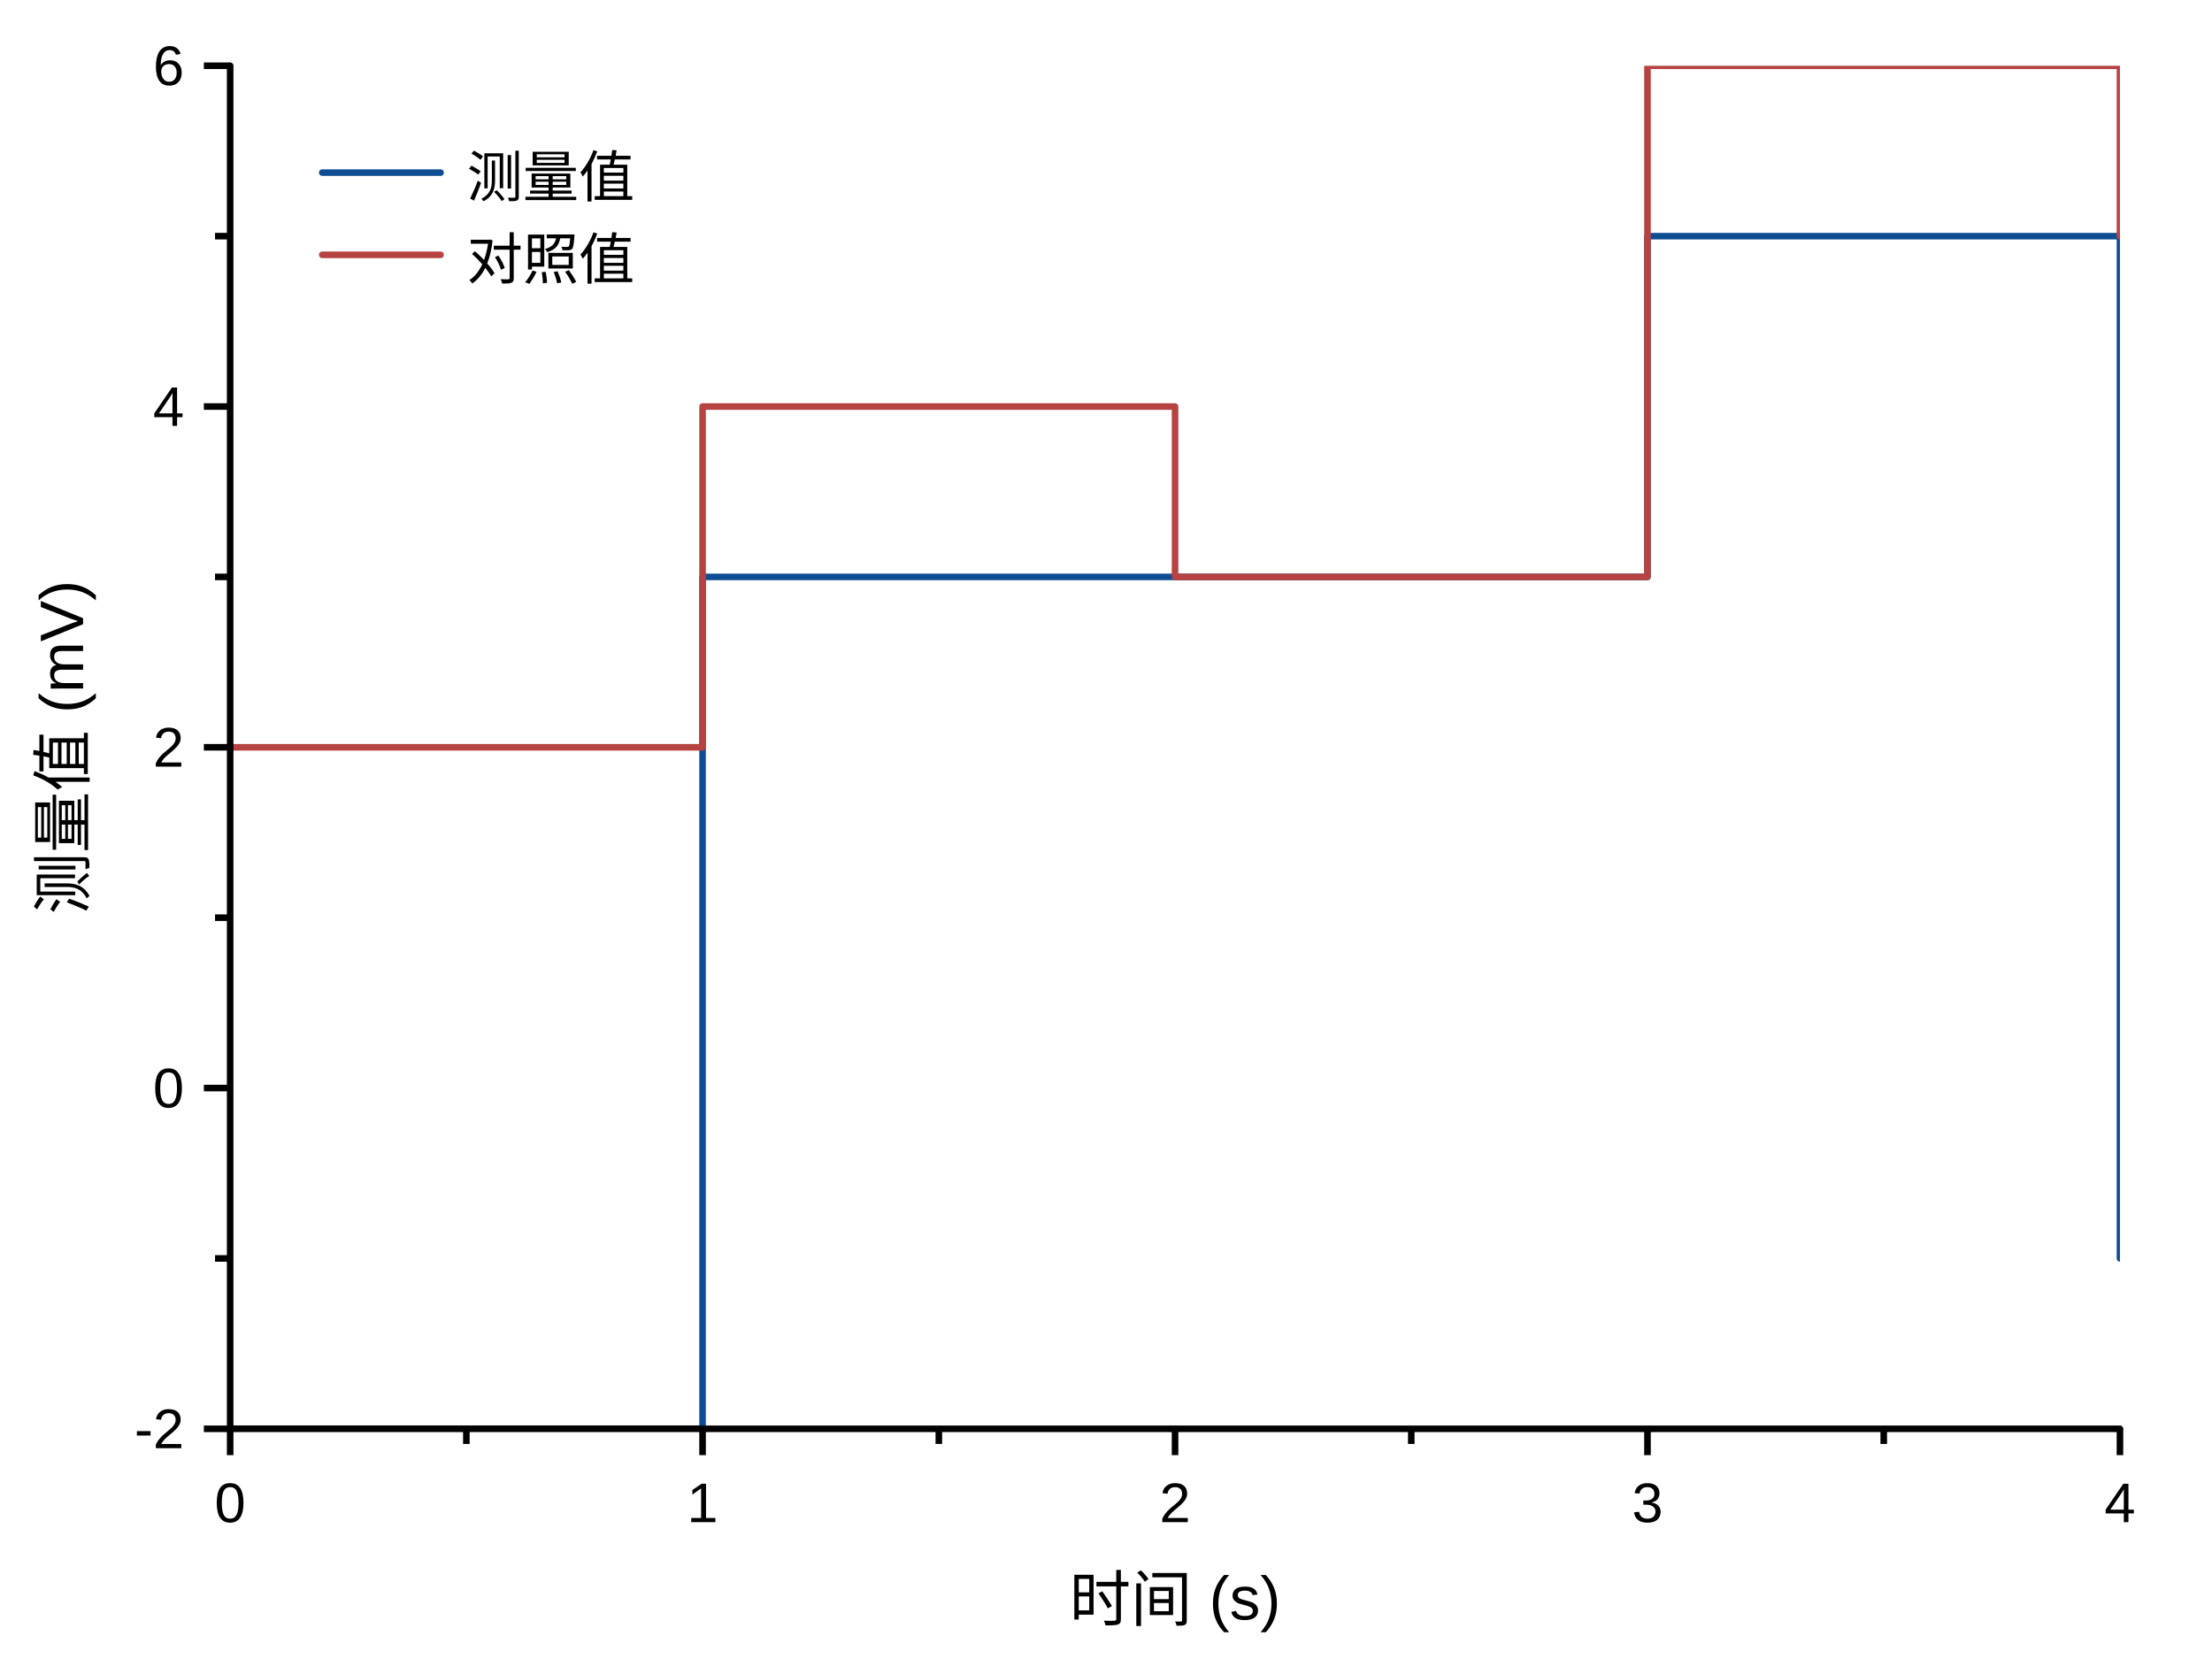
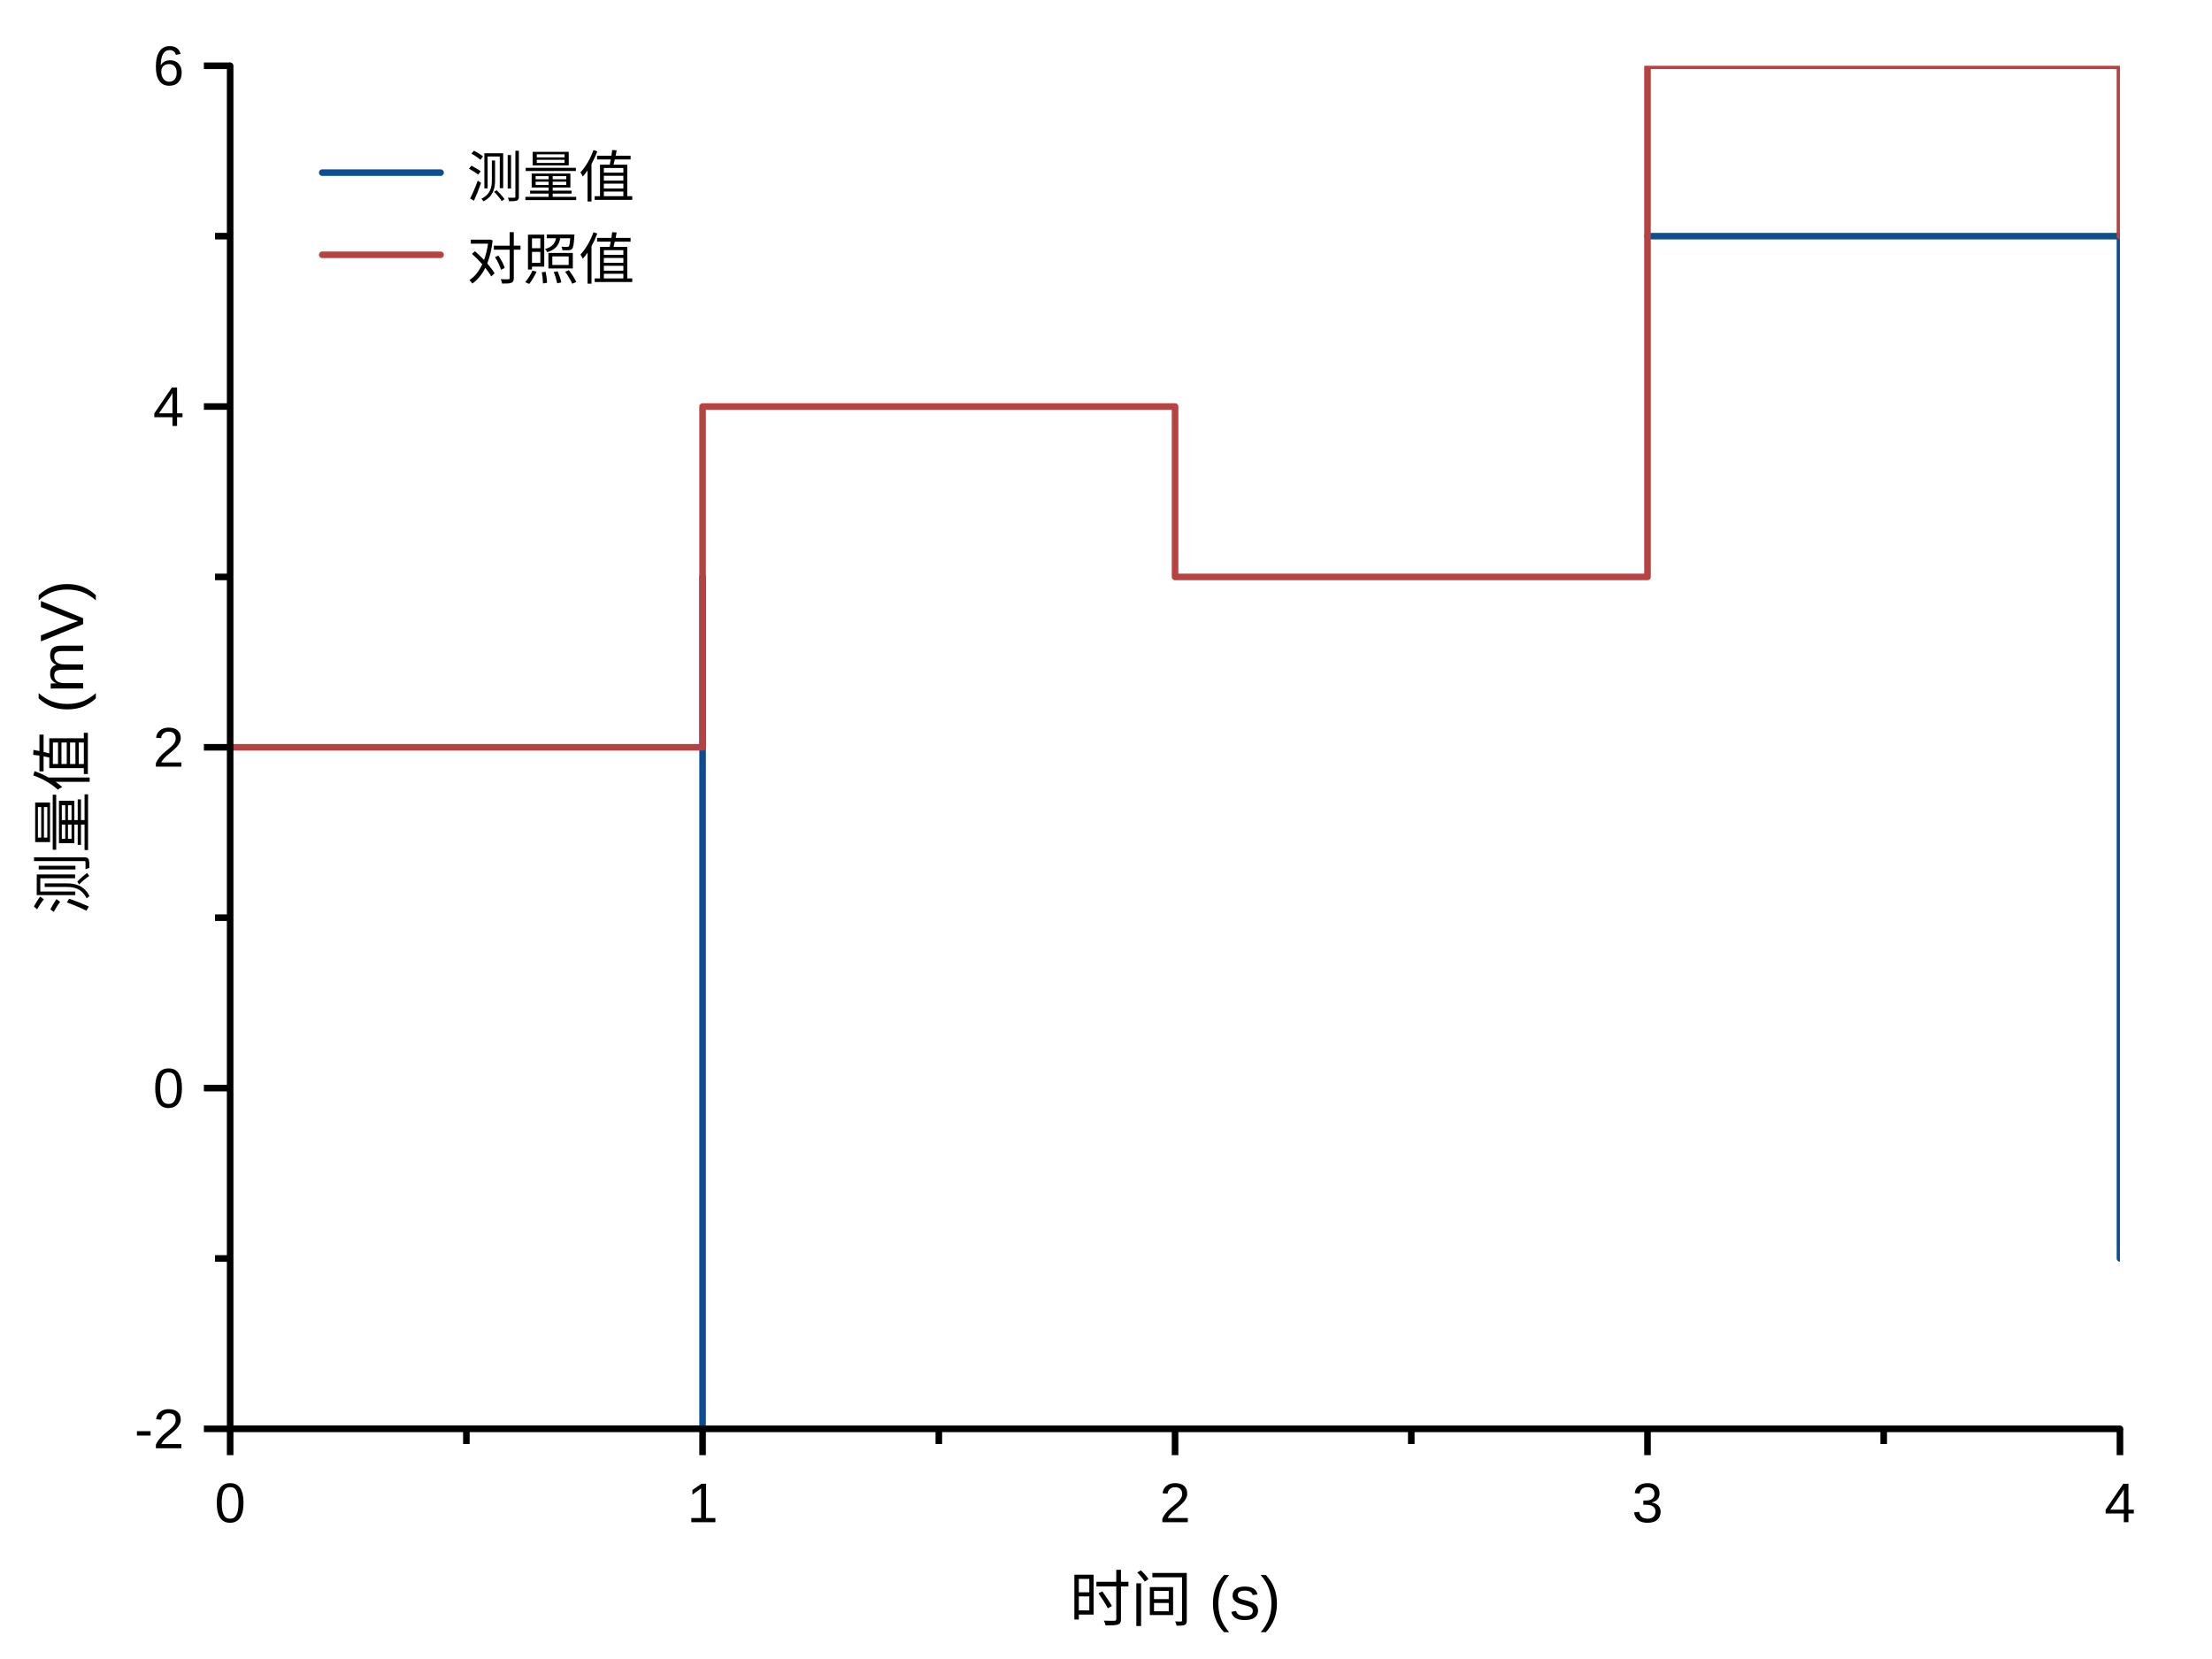
- <svg xmlns="http://www.w3.org/2000/svg" width="89mm" height="66.75mm" viewBox="0 0 336.378 252.283" font-family="Arial, 'Microsoft YaHei', 'PingFang SC', 'Noto Sans CJK SC', sans-serif">
+ <svg xmlns="http://www.w3.org/2000/svg" width="210mm" height="157.5mm" viewBox="0 0 793.701 595.276" font-family="Arial, 'Microsoft YaHei', 'PingFang SC', 'Noto Sans CJK SC', sans-serif">
  <defs>
    <clipPath id="clip20">
-       <rect x="35" y="10" width="287.378" height="207.283" />
+       <rect x="82.584" y="23.596" width="678.083" height="489.096" />
    </clipPath>
  </defs>
-   <rect x="0.00" y="0.00" width="336.38" height="252.28" fill="#ffffff" />
+   <rect x="0.00" y="0.00" width="793.70" height="595.28" fill="#ffffff" />
  <g clip-path="url(#clip20)">
-     <path d="M35.00,217.28L106.84,217.28L106.84,87.73L250.53,87.73L250.53,35.91L322.38,35.91L322.38,191.37" fill="none" stroke="#0f4d92" stroke-width="1" stroke-linejoin="round" stroke-linecap="round" />
-     <path d="M35.00,113.64L106.84,113.64L106.84,61.82L178.69,61.82L178.69,87.73L250.53,87.73L250.53,10.00L322.38,10.00L322.38,35.91" fill="none" stroke="#b64342" stroke-width="1" stroke-linejoin="round" stroke-linecap="round" />
+     <path d="M82.58,512.69L252.10,512.69L252.10,207.01" fill="none" stroke="#0f4d92" stroke-width="2.36" stroke-linejoin="round" stroke-linecap="round" />
+     <path d="M591.15,84.73L760.67,84.73L760.67,451.55" fill="none" stroke="#0f4d92" stroke-width="2.36" stroke-linejoin="round" stroke-linecap="round" />
+     <path d="M82.58,268.14L252.10,268.14L252.10,145.87L421.63,145.87L421.63,207.01L591.15,207.01L591.15,23.60L760.67,23.60L760.67,84.73" fill="none" stroke="#b64342" stroke-width="2.36" stroke-linejoin="round" stroke-linecap="round" />
  </g>
-   <path d="M35.00,10.00L35.00,217.28L322.38,217.28" fill="none" stroke="#000000" stroke-width="1" stroke-linejoin="round" stroke-linecap="round" />
-   <text x="35.00" y="228.53" text-anchor="middle" dominant-baseline="central" font-size="8.5" fill="#000000">0</text>
-   <text x="106.84" y="228.53" text-anchor="middle" dominant-baseline="central" font-size="8.5" fill="#000000">1</text>
-   <text x="178.69" y="228.53" text-anchor="middle" dominant-baseline="central" font-size="8.5" fill="#000000">2</text>
-   <text x="250.53" y="228.53" text-anchor="middle" dominant-baseline="central" font-size="8.5" fill="#000000">3</text>
-   <text x="322.38" y="228.53" text-anchor="middle" dominant-baseline="central" font-size="8.5" fill="#000000">4</text>
-   <text x="28.00" y="217.28" text-anchor="end" dominant-baseline="central" font-size="8.5" fill="#000000">-2</text>
-   <text x="28.00" y="165.46" text-anchor="end" dominant-baseline="central" font-size="8.5" fill="#000000">0</text>
-   <text x="28.00" y="113.64" text-anchor="end" dominant-baseline="central" font-size="8.5" fill="#000000">2</text>
-   <text x="28.00" y="61.82" text-anchor="end" dominant-baseline="central" font-size="8.5" fill="#000000">4</text>
-   <text x="28.00" y="10.00" text-anchor="end" dominant-baseline="central" font-size="8.5" fill="#000000">6</text>
-   <path d="M35.00,217.28L35.00,221.28M106.84,217.28L106.84,221.28M178.69,217.28L178.69,221.28M250.53,217.28L250.53,221.28M322.38,217.28L322.38,221.28M70.92,217.28L70.92,219.58M142.77,217.28L142.77,219.58M214.61,217.28L214.61,219.58M286.46,217.28L286.46,219.58M35.00,217.28L31.00,217.28M35.00,165.46L31.00,165.46M35.00,113.64L31.00,113.64M35.00,61.82L31.00,61.82M35.00,10.00L31.00,10.00M35.00,191.37L32.70,191.37M35.00,139.55L32.70,139.55M35.00,87.73L32.70,87.73M35.00,35.91L32.70,35.91" fill="none" stroke="#000000" stroke-width="1" />
-   <text x="178.69" y="242.45" text-anchor="middle" dominant-baseline="central" font-size="9.33" fill="#000000">时间 (s)</text>
-   <text transform="translate(8.81,113.64) rotate(-90)" text-anchor="middle" dominant-baseline="central" font-size="9.33" fill="#000000">测量值 (mV)</text>
-   <rect x="45.00" y="18.00" width="59.50" height="29.00" fill="#ffffff" />
-   <path d="M49.00,26.25L67.00,26.25" fill="none" stroke="#0f4d92" stroke-width="1" stroke-linejoin="round" stroke-linecap="round" />
-   <text x="71.00" y="26.25" text-anchor="start" dominant-baseline="central" font-size="8.5" fill="#000000">测量值</text>
-   <path d="M49.00,38.75L67.00,38.75" fill="none" stroke="#b64342" stroke-width="1" stroke-linejoin="round" stroke-linecap="round" />
-   <text x="71.00" y="38.75" text-anchor="start" dominant-baseline="central" font-size="8.5" fill="#000000">对照值</text>
+   <path d="M82.58,23.60L82.58,512.69L760.67,512.69" fill="none" stroke="#000000" stroke-width="2.36" stroke-linejoin="round" stroke-linecap="round" />
+   <text x="82.58" y="539.24" text-anchor="middle" dominant-baseline="central" font-size="20.056" fill="#000000">0</text>
+   <text x="252.10" y="539.24" text-anchor="middle" dominant-baseline="central" font-size="20.056" fill="#000000">1</text>
+   <text x="421.63" y="539.24" text-anchor="middle" dominant-baseline="central" font-size="20.056" fill="#000000">2</text>
+   <text x="591.15" y="539.24" text-anchor="middle" dominant-baseline="central" font-size="20.056" fill="#000000">3</text>
+   <text x="760.67" y="539.24" text-anchor="middle" dominant-baseline="central" font-size="20.056" fill="#000000">4</text>
+   <text x="66.07" y="512.69" text-anchor="end" dominant-baseline="central" font-size="20.056" fill="#000000">-2</text>
+   <text x="66.07" y="390.42" text-anchor="end" dominant-baseline="central" font-size="20.056" fill="#000000">0</text>
+   <text x="66.07" y="268.14" text-anchor="end" dominant-baseline="central" font-size="20.056" fill="#000000">2</text>
+   <text x="66.07" y="145.87" text-anchor="end" dominant-baseline="central" font-size="20.056" fill="#000000">4</text>
+   <text x="66.07" y="23.60" text-anchor="end" dominant-baseline="central" font-size="20.056" fill="#000000">6</text>
+   <path d="M82.58,512.69L82.58,522.13M252.10,512.69L252.10,522.13M421.63,512.69L421.63,522.13M591.15,512.69L591.15,522.13M760.67,512.69L760.67,522.13M167.34,512.69L167.34,518.12M336.87,512.69L336.87,518.12M506.39,512.69L506.39,518.12M675.91,512.69L675.91,518.12M82.58,512.69L73.15,512.69M82.58,390.42L73.15,390.42M82.58,268.14L73.15,268.14M82.58,145.87L73.15,145.87M82.58,23.60L73.15,23.60M82.58,451.55L77.16,451.55M82.58,329.28L77.16,329.28M82.58,207.01L77.16,207.01M82.58,84.73L77.16,84.73" fill="none" stroke="#000000" stroke-width="2.36" />
+   <text x="421.63" y="572.07" text-anchor="middle" dominant-baseline="central" font-size="22.015" fill="#000000">时间 (s)</text>
+   <text transform="translate(20.80,268.14) rotate(-90)" text-anchor="middle" dominant-baseline="central" font-size="22.015" fill="#000000">测量值 (mV)</text>
+   <rect x="106.18" y="42.47" width="140.39" height="68.43" fill="#ffffff" />
+   <path d="M115.62,61.94L158.09,61.94" fill="none" stroke="#0f4d92" stroke-width="2.36" stroke-linejoin="round" stroke-linecap="round" />
+   <text x="167.53" y="61.94" text-anchor="start" dominant-baseline="central" font-size="20.056" fill="#000000">测量值</text>
+   <path d="M115.62,91.43L158.09,91.43" fill="none" stroke="#b64342" stroke-width="2.36" stroke-linejoin="round" stroke-linecap="round" />
+   <text x="167.53" y="91.43" text-anchor="start" dominant-baseline="central" font-size="20.056" fill="#000000">对照值</text>
</svg>
